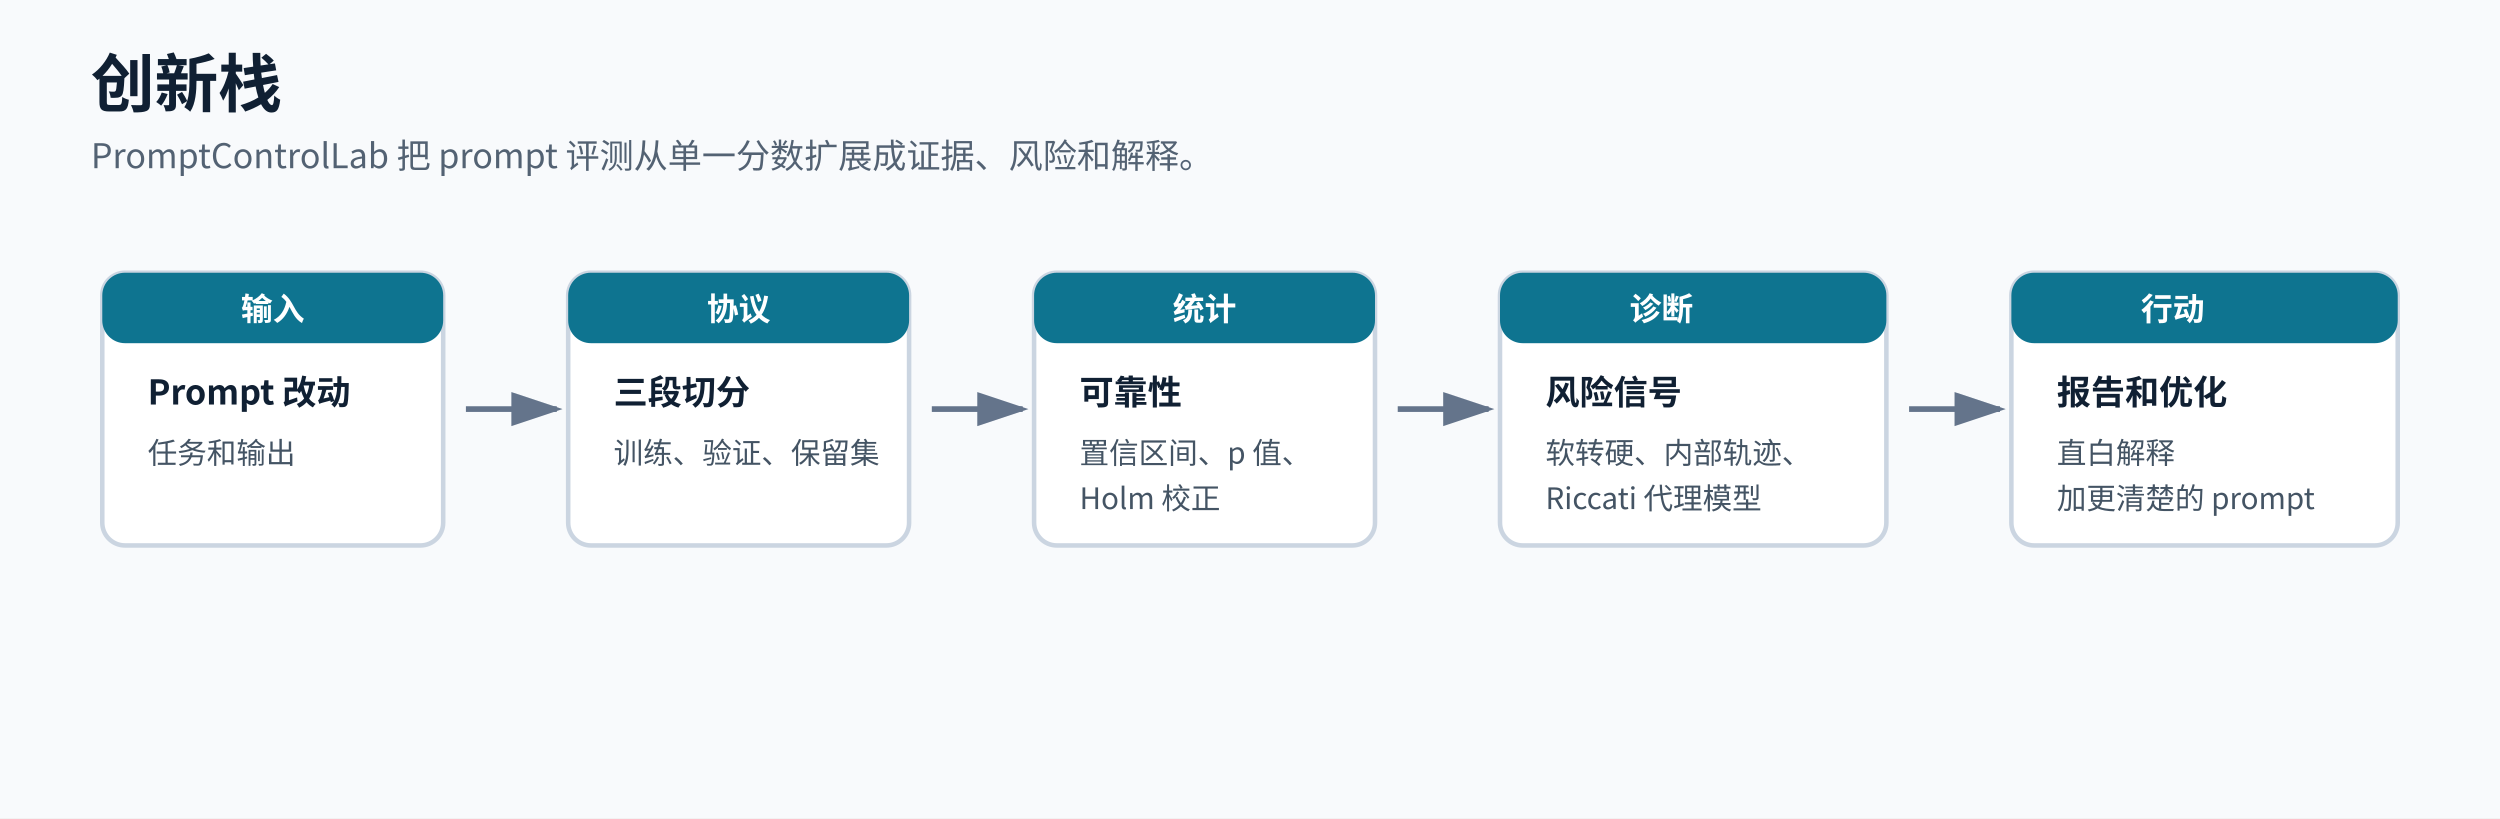
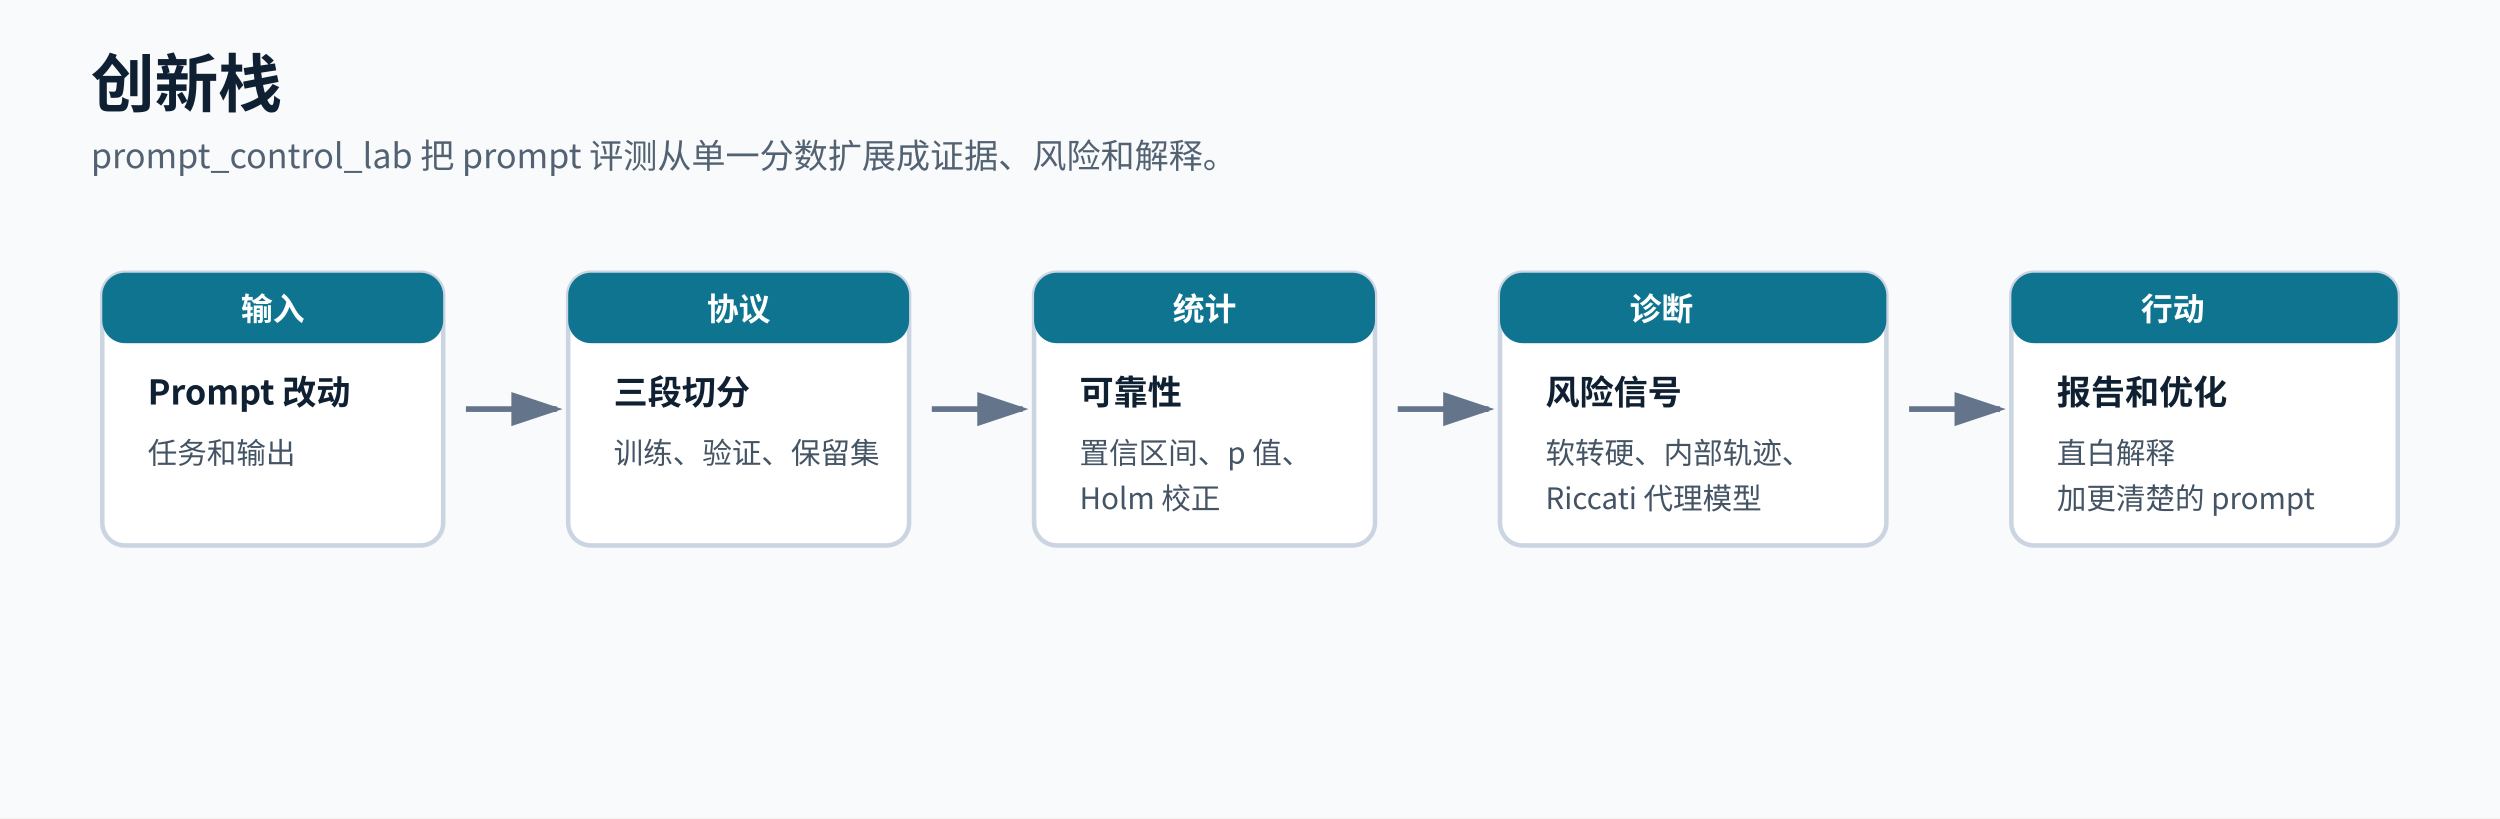
<svg xmlns="http://www.w3.org/2000/svg" width="1100" height="360" viewBox="0 0 1100 360" role="img" aria-labelledby="title desc">
  <defs>
    <style>
      .bg{fill:#f8fafc}.title{font:700 28px "Microsoft YaHei","Noto Sans CJK SC",Arial,sans-serif;fill:#102033}.sub{font:400 15px "Microsoft YaHei","Noto Sans CJK SC",Arial,sans-serif;fill:#536273}
      .box{fill:#ffffff;stroke:#cbd5e1;stroke-width:2}.top{fill:#0e7490}.h{font:700 15px "Microsoft YaHei","Noto Sans CJK SC",Arial,sans-serif;fill:#102033}.t{font:400 13px "Microsoft YaHei","Noto Sans CJK SC",Arial,sans-serif;fill:#445464}
      .topText{font:700 14px "Microsoft YaHei","Noto Sans CJK SC",Arial,sans-serif;fill:#ffffff}.arrow{stroke:#64748b;stroke-width:2.5;fill:none;marker-end:url(#arrow)}
    </style>
    <marker id="arrow" markerWidth="10" markerHeight="10" refX="8" refY="3" orient="auto">
      <path d="M0,0 L0,6 L9,3 z" fill="#64748b" />
    </marker>
  </defs>
  <rect class="bg" width="1100" height="360" />
  <text x="40" y="47" class="title">创新栈</text>
-   <text x="40" y="74" class="sub">PromptControlLab 把 prompt 评测从单一分数扩展成证据、风险和解释。</text>
+   <text x="40" y="74" class="sub">prompt_control_lab 把 prompt 评测从单一分数扩展成证据、风险和解释。</text>
  <g transform="translate(45,120)">
    <rect width="150" height="120" rx="10" class="box" />
    <rect width="150" height="31" rx="10" class="top" />
    <text x="61" y="21" class="topText">输入</text>
    <text x="20" y="58" class="h">Prompt 改动</text>
    <text x="20" y="84" class="t">任务和输出</text>
  </g>
  <path d="M205 180 H245" class="arrow" />
  <g transform="translate(250,120)">
    <rect width="150" height="120" rx="10" class="box" />
    <rect width="150" height="31" rx="10" class="top" />
    <text x="61" y="21" class="topText">协议</text>
    <text x="20" y="58" class="h">三段切分</text>
    <text x="20" y="84" class="t">训练、验证、保留集</text>
  </g>
  <path d="M410 180 H450" class="arrow" />
  <g transform="translate(455,120)">
    <rect width="150" height="120" rx="10" class="box" />
    <rect width="150" height="31" rx="10" class="top" />
    <text x="61" y="21" class="topText">统计</text>
    <text x="20" y="58" class="h">可靠性</text>
    <text x="20" y="84" class="t">置信区间、p 值、</text>
    <text x="20" y="104" class="t">Holm 校正</text>
  </g>
  <path d="M615 180 H655" class="arrow" />
  <g transform="translate(660,120)">
    <rect width="170" height="120" rx="10" class="box" />
    <rect width="170" height="31" rx="10" class="top" />
    <text x="57" y="21" class="topText">诊断</text>
    <text x="20" y="58" class="h">风险信号</text>
    <text x="20" y="84" class="t">软转硬、内部轨迹、</text>
    <text x="20" y="104" class="t">Riccati 代理模型</text>
  </g>
  <path d="M840 180 H880" class="arrow" />
  <g transform="translate(885,120)">
    <rect width="170" height="120" rx="10" class="box" />
    <rect width="170" height="31" rx="10" class="top" />
    <text x="57" y="21" class="topText">行动</text>
    <text x="20" y="58" class="h">报告和优化</text>
    <text x="20" y="84" class="t">直白解释</text>
    <text x="20" y="104" class="t">加更清楚的 prompt</text>
  </g>
</svg>
